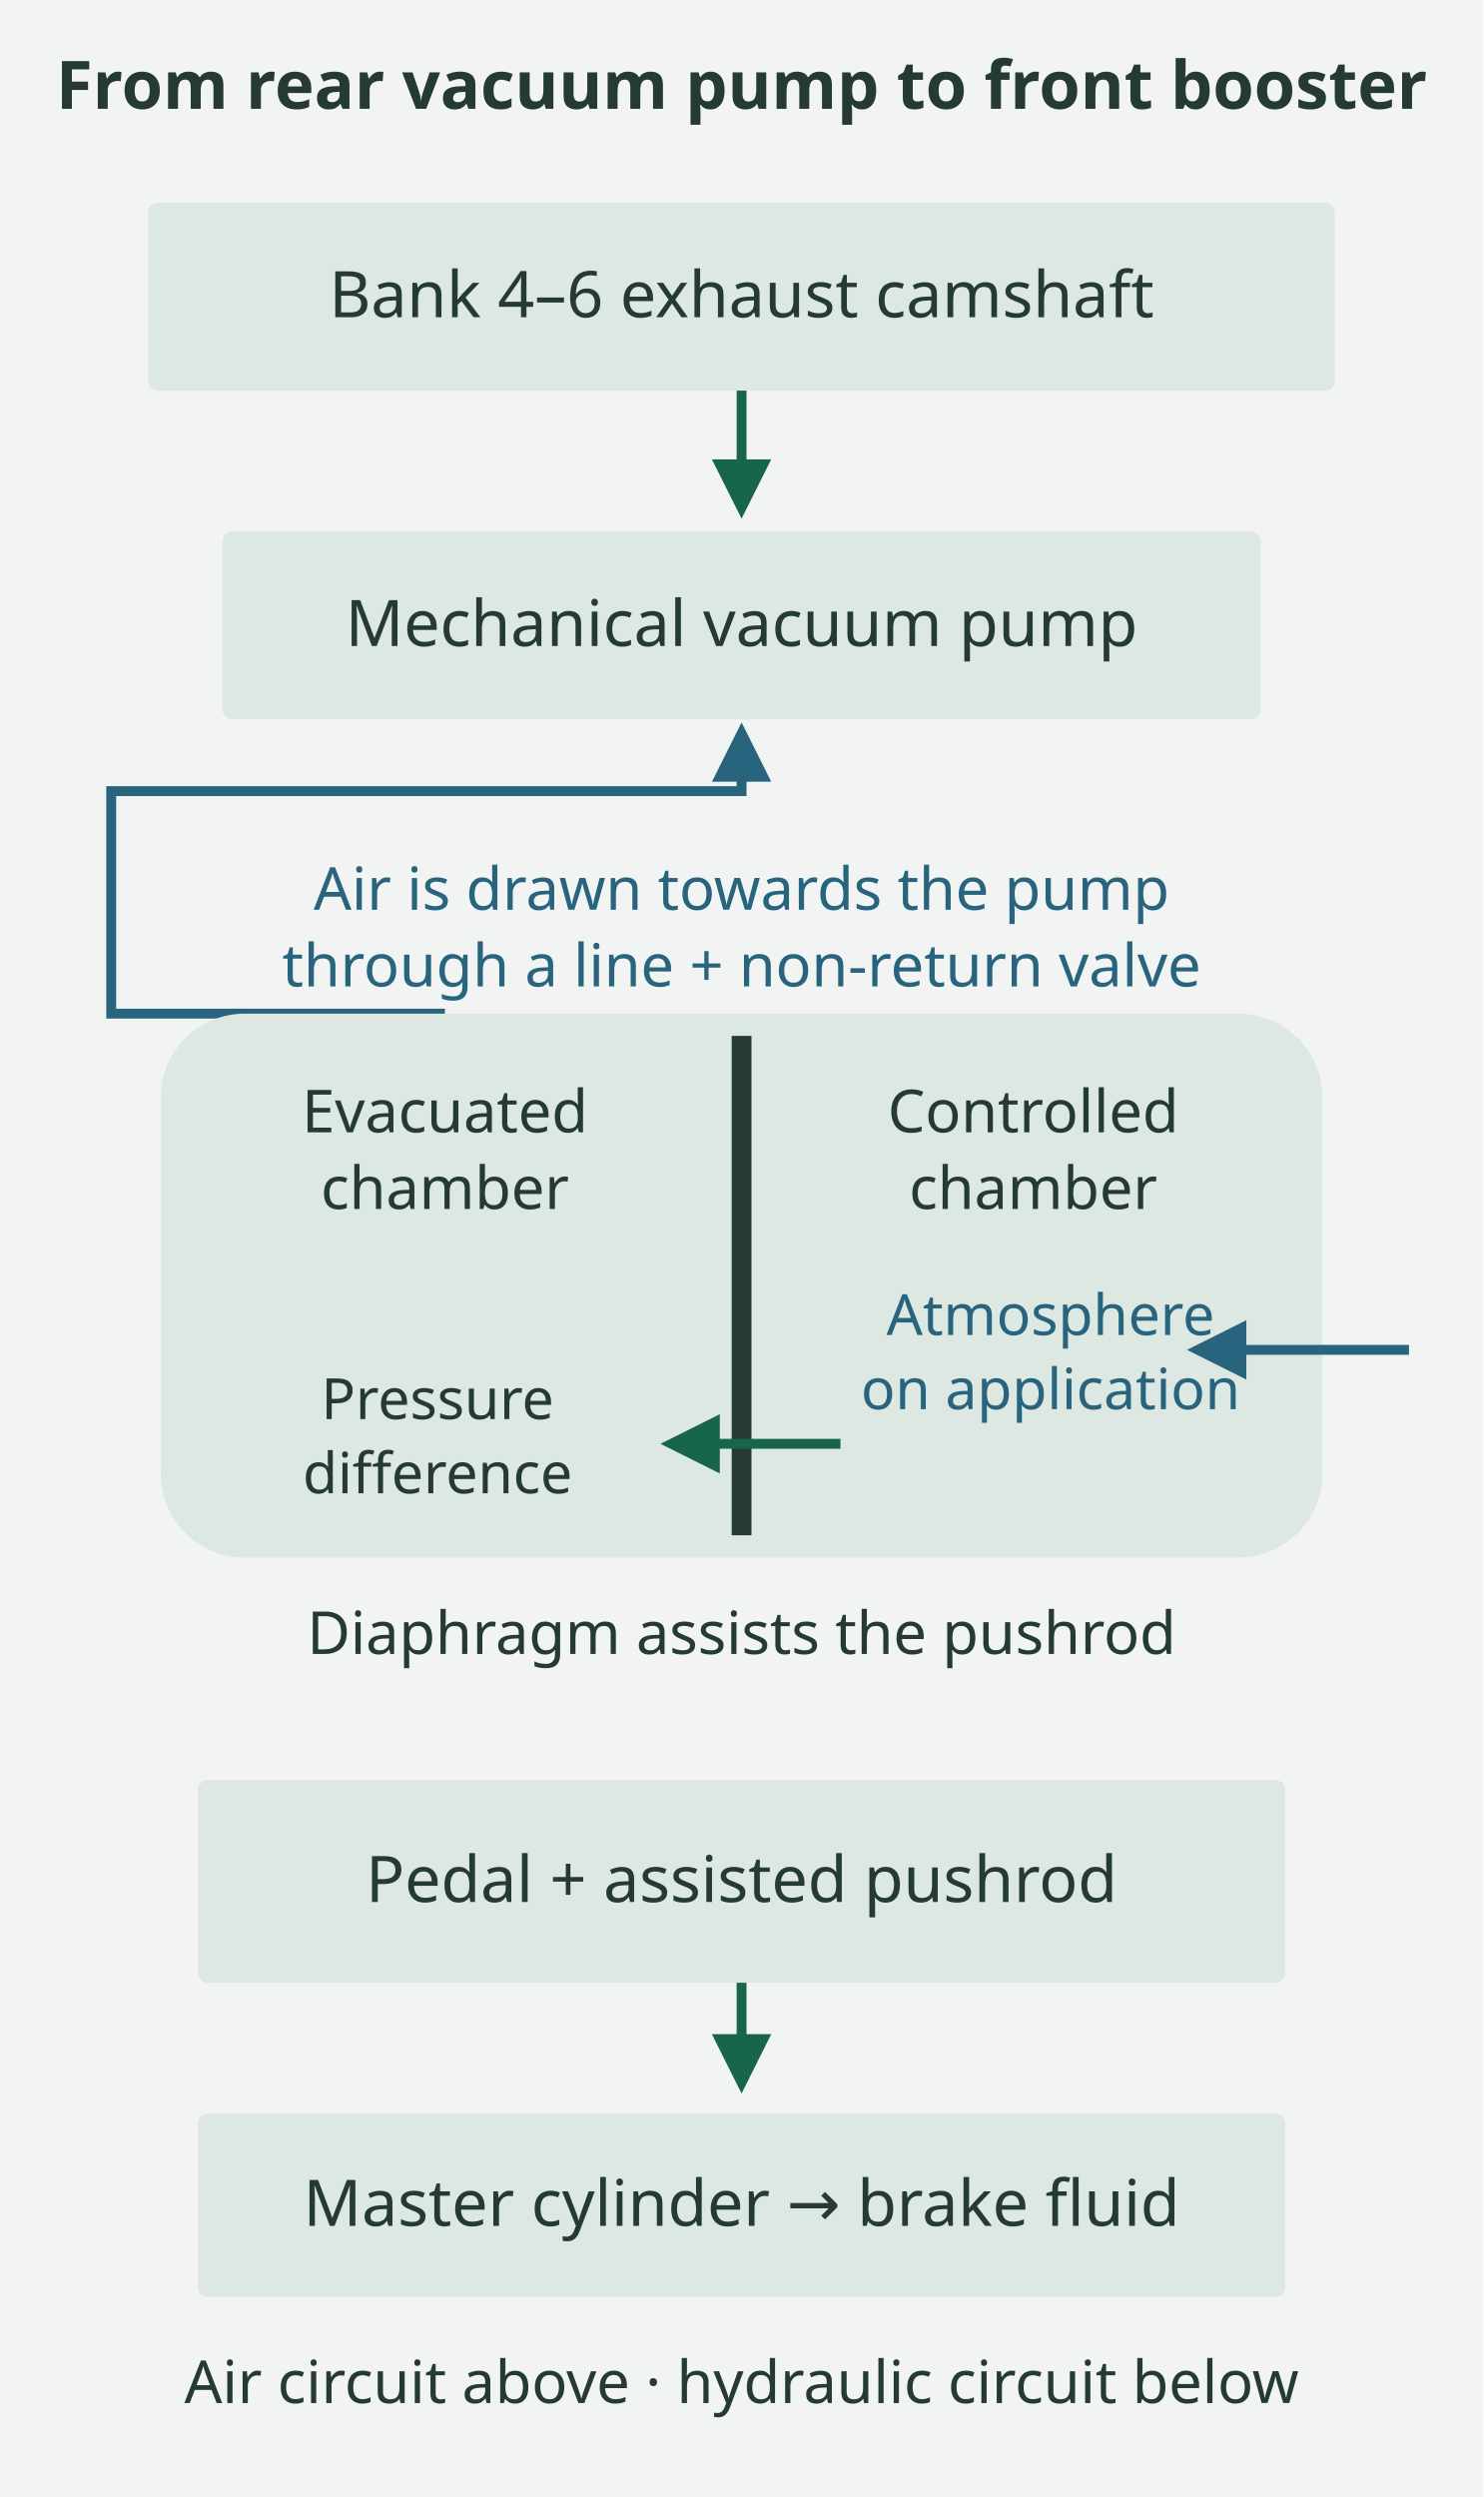
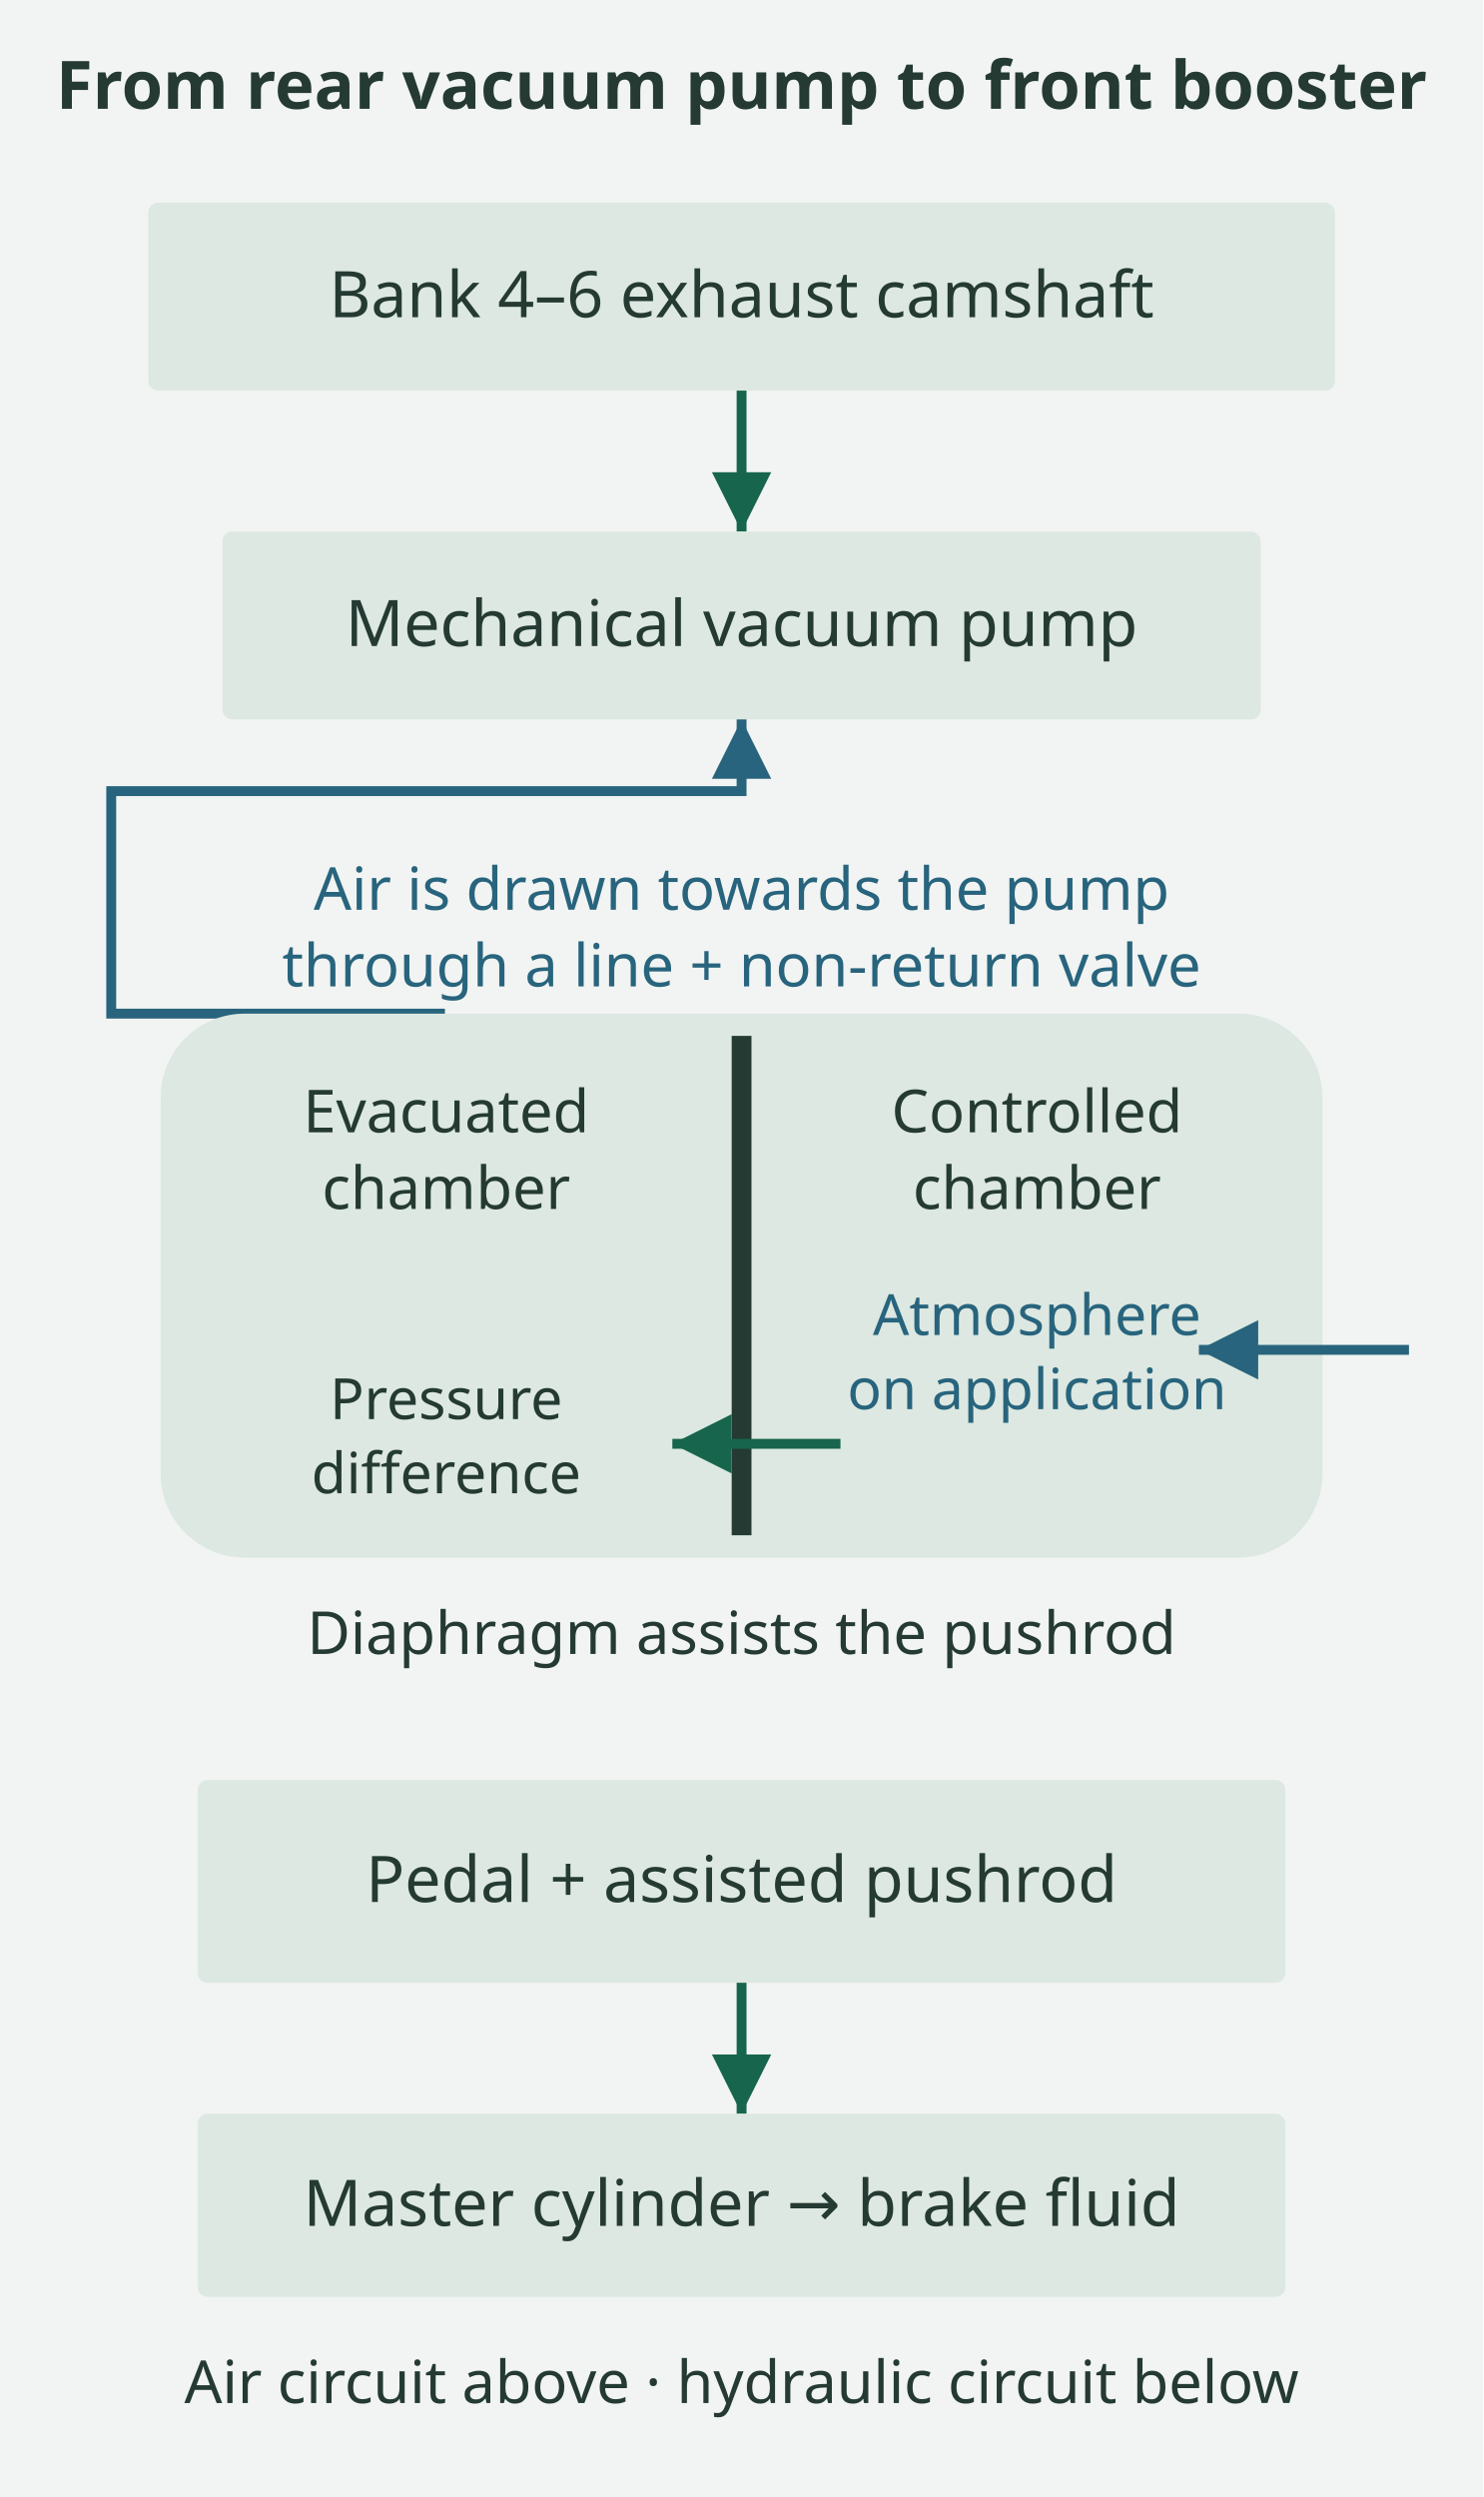
<svg xmlns="http://www.w3.org/2000/svg" viewBox="0 0 600 1010" role="img" aria-labelledby="title desc" font-family="sans-serif">
  <defs>
-     <marker id="arrow" viewBox="0 0 10 10" refX="8" refY="5" markerWidth="6" markerHeight="6" orient="auto">
+     <marker id="arrow" viewBox="0 0 10 10" refX="10" refY="5" markerWidth="6" markerHeight="6" orient="auto">
      <path d="M0 0L10 5L0 10z" fill="context-stroke" />
    </marker>
  </defs>
  <rect width="600" height="1010" fill="#f1f4f2" />
  <text x="300" y="44" text-anchor="middle" font-size="27" font-weight="bold" fill="#243a32">From rear vacuum pump to front booster</text>
  <rect x="60" y="82" width="480" height="76" rx="4" fill="#dce8e1" />
  <text x="300.0" y="128.32" text-anchor="middle" font-size="26" font-weight="normal" fill="#243a32">Bank 4–6 exhaust camshaft</text>
-   <path d="M300 158V205" fill="none" stroke="#17654c" stroke-width="4" marker-end="url(#arrow)" />
+   <path d="M300 158V215" fill="none" stroke="#17654c" stroke-width="4" marker-end="url(#arrow)" />
  <rect x="90" y="215" width="420" height="76" rx="4" fill="#dce8e1" />
  <text x="300.0" y="261.32" text-anchor="middle" font-size="26" font-weight="normal" fill="#243a32">Mechanical vacuum pump</text>
-   <path d="M180 410H45V320H300V297" fill="none" stroke="#28647d" stroke-width="4" marker-end="url(#arrow)" />
+   <path d="M180 410H45V320H300V291" fill="none" stroke="#28647d" stroke-width="4" marker-end="url(#arrow)" />
  <text x="300" y="368" text-anchor="middle" font-size="24" font-weight="normal" fill="#28647d">Air is drawn towards the pump</text>
  <text x="300" y="399" text-anchor="middle" font-size="24" font-weight="normal" fill="#28647d">through a line + non-return valve</text>
  <rect x="65" y="410" width="470" height="220" rx="34" fill="#dce8e1" />
  <path d="M300 419V621" stroke="#243a32" stroke-width="8" />
-   <text x="180" y="458" text-anchor="middle" font-size="24" font-weight="normal" fill="#243a32">Evacuated</text>
-   <text x="180" y="489" text-anchor="middle" font-size="24" font-weight="normal" fill="#243a32">chamber</text>
-   <text x="418" y="458" text-anchor="middle" font-size="24" font-weight="normal" fill="#243a32">Controlled</text>
-   <text x="418" y="489" text-anchor="middle" font-size="24" font-weight="normal" fill="#243a32">chamber</text>
+   <text x="180.5" y="458" text-anchor="middle" font-size="24" font-weight="normal" fill="#243a32">Evacuated</text>
+   <text x="180.5" y="489" text-anchor="middle" font-size="24" font-weight="normal" fill="#243a32">chamber</text>
+   <text x="419.5" y="458" text-anchor="middle" font-size="24" font-weight="normal" fill="#243a32">Controlled</text>
+   <text x="419.5" y="489" text-anchor="middle" font-size="24" font-weight="normal" fill="#243a32">chamber</text>
  <path d="M570 546H485" fill="none" stroke="#28647d" stroke-width="4" marker-end="url(#arrow)" />
-   <text x="425" y="540" text-anchor="middle" font-size="23" font-weight="normal" fill="#28647d">Atmosphere</text>
-   <text x="425" y="570" text-anchor="middle" font-size="23" font-weight="normal" fill="#28647d">on application</text>
+   <text x="419.5" y="540" text-anchor="middle" font-size="23" font-weight="normal" fill="#28647d">Atmosphere</text>
+   <text x="419.5" y="570" text-anchor="middle" font-size="23" font-weight="normal" fill="#28647d">on application</text>
  <path d="M340 584H272" fill="none" stroke="#17654c" stroke-width="4" marker-end="url(#arrow)" />
-   <text x="177" y="574" text-anchor="middle" font-size="23" font-weight="normal" fill="#243a32">Pressure</text>
-   <text x="177" y="604" text-anchor="middle" font-size="23" font-weight="normal" fill="#243a32">difference</text>
+   <text x="180.5" y="574" text-anchor="middle" font-size="23" font-weight="normal" fill="#243a32">Pressure</text>
+   <text x="180.5" y="604" text-anchor="middle" font-size="23" font-weight="normal" fill="#243a32">difference</text>
  <text x="300" y="669" text-anchor="middle" font-size="24" font-weight="normal" fill="#243a32">Diaphragm assists the pushrod</text>
  <rect x="80" y="720" width="440" height="82" rx="4" fill="#dce8e1" />
  <text x="300.0" y="769.32" text-anchor="middle" font-size="26" font-weight="normal" fill="#243a32">Pedal + assisted pushrod</text>
-   <path d="M300 802V842" fill="none" stroke="#17654c" stroke-width="4" marker-end="url(#arrow)" />
+   <path d="M300 802V855" fill="none" stroke="#17654c" stroke-width="4" marker-end="url(#arrow)" />
  <rect x="80" y="855" width="440" height="74" rx="4" fill="#dce8e1" />
  <text x="300.0" y="900.32" text-anchor="middle" font-size="26" font-weight="normal" fill="#243a32">Master cylinder → brake fluid</text>
  <text x="300" y="972" text-anchor="middle" font-size="24" font-weight="normal" fill="#243a32">Air circuit above · hydraulic circuit below</text>
</svg>
